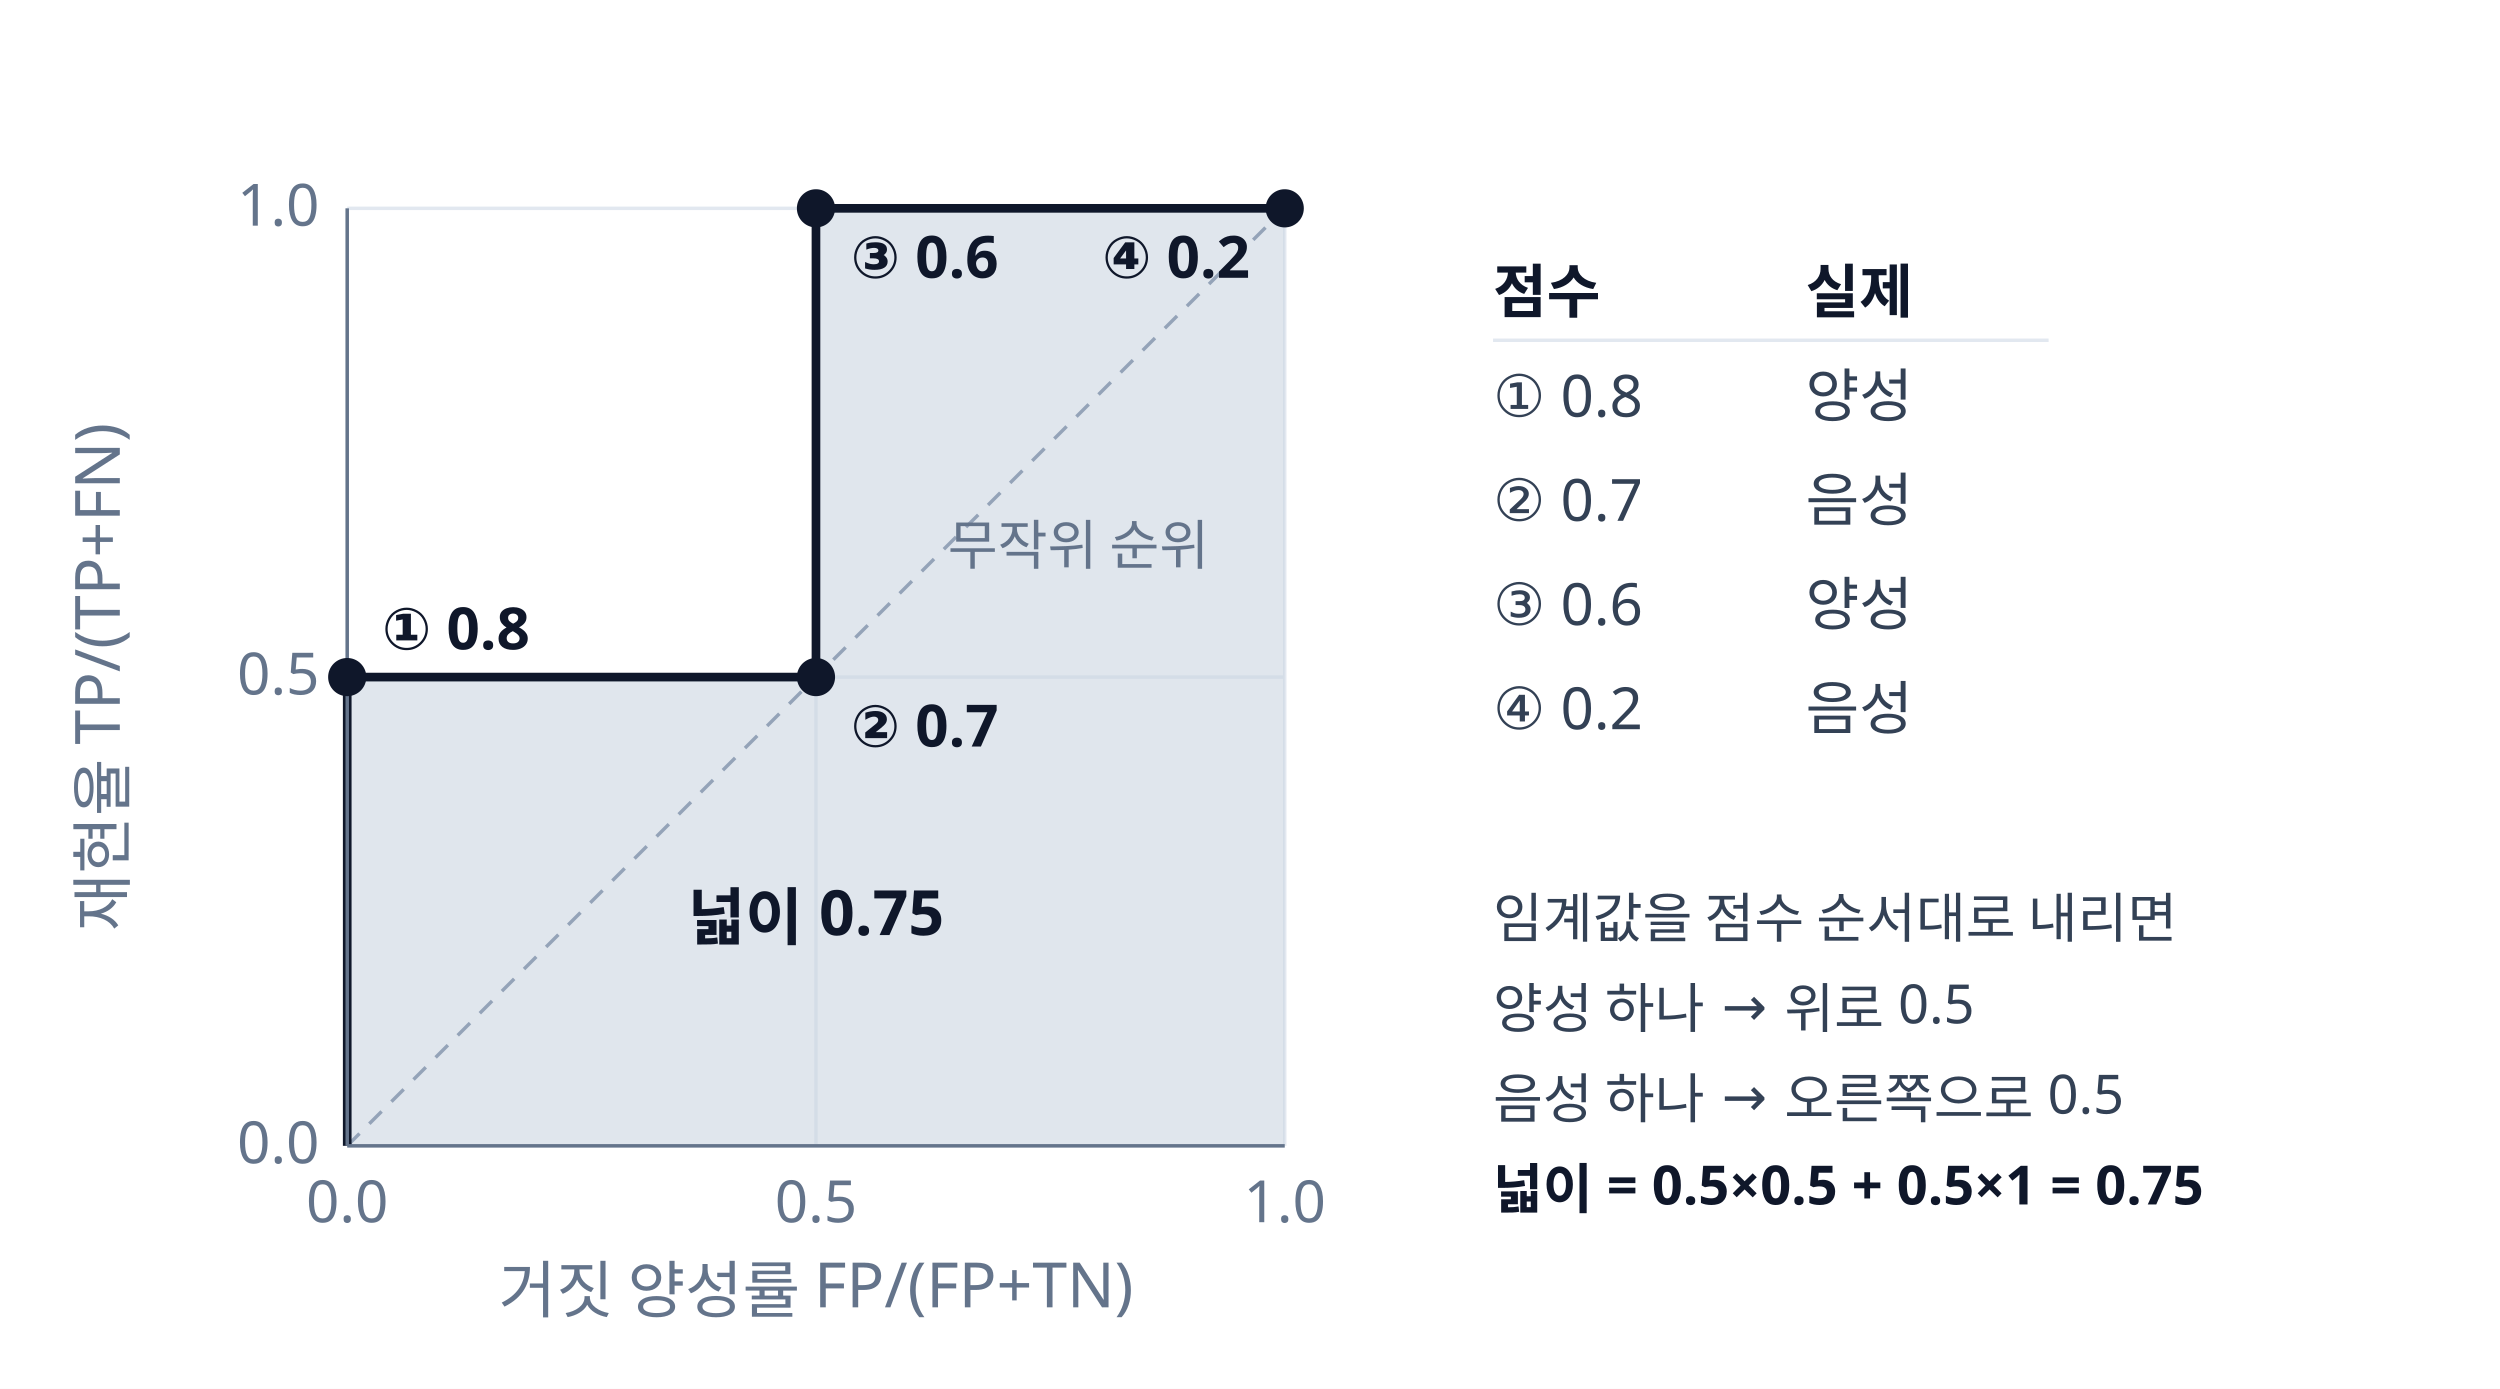
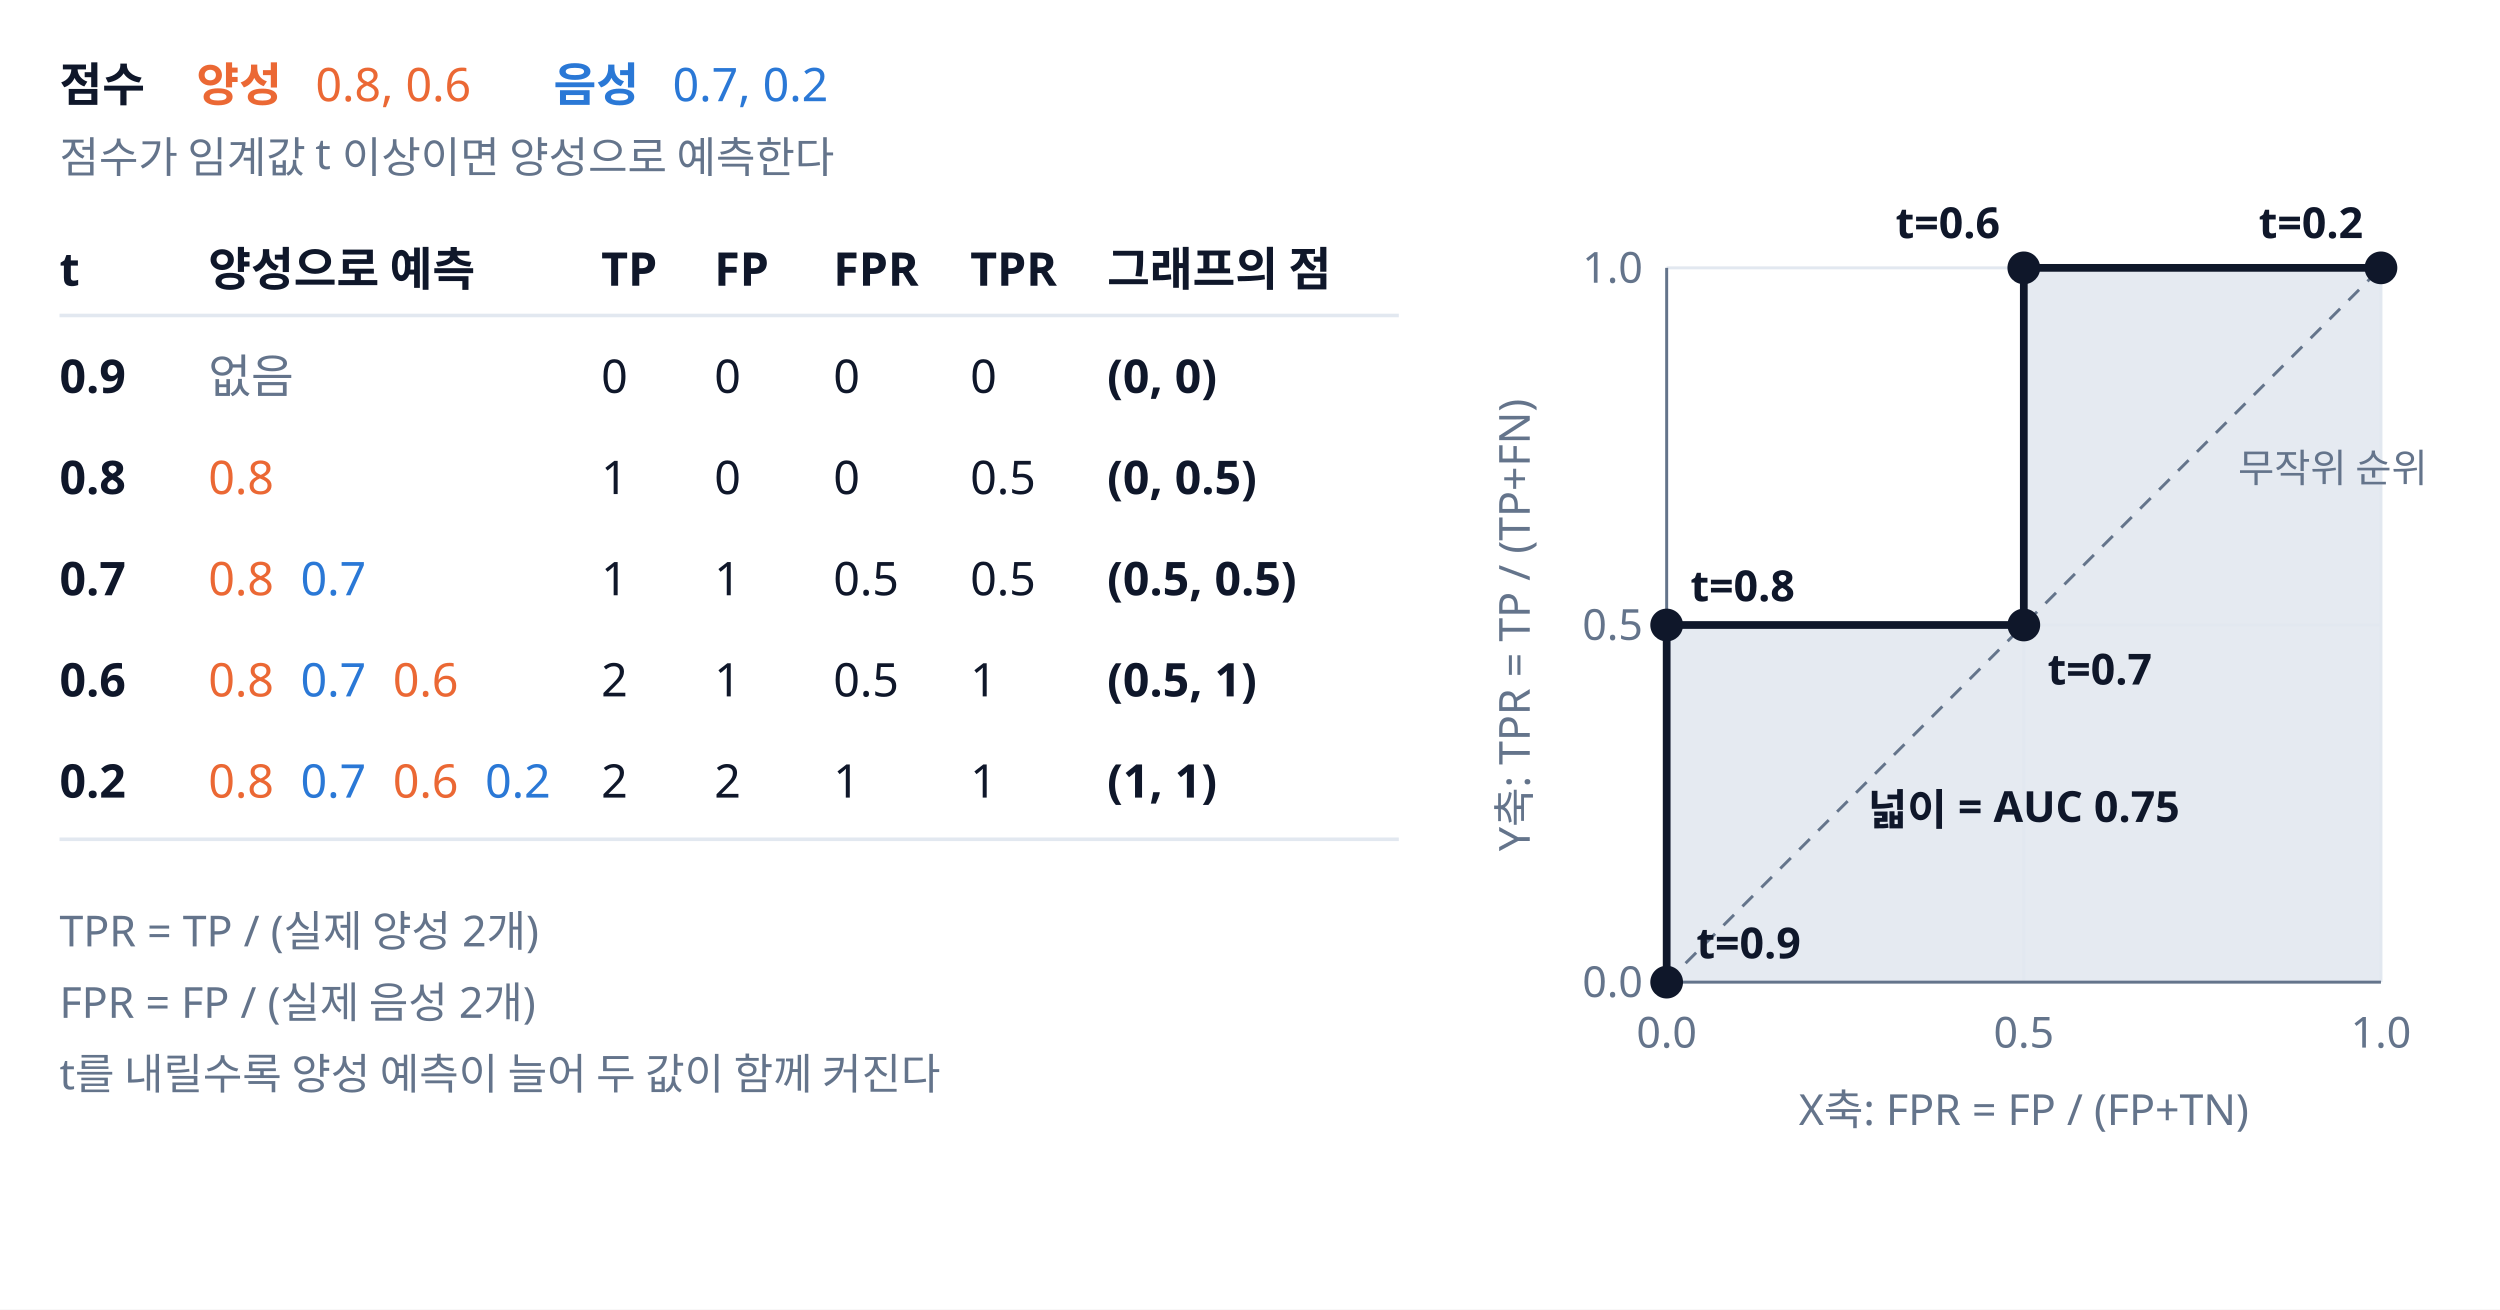
- <svg xmlns="http://www.w3.org/2000/svg" viewBox="0 0 720 400" width="720" height="400" font-family="Pretendard, 'Apple SD Gothic Neo', 'Malgun Gothic', 'Noto Sans KR', sans-serif" role="img" aria-label="점수 네 개로 그린 ROC 계단과 AUC 0.75">
-   <rect width="720" height="400" fill="#ffffff" />
-   <line x1="100" x2="370" y1="330" y2="330" stroke="#e2e8f0" />
-   <line x1="100" x2="100" y1="330" y2="60" stroke="#e2e8f0" />
-   <text x="92.0" y="335.0" font-size="16.8" fill="#64748b" text-anchor="end">0.0</text>
-   <text x="100.0" y="352.0" font-size="16.8" fill="#64748b" text-anchor="middle">0.0</text>
-   <line x1="100" x2="370" y1="195.0" y2="195.0" stroke="#e2e8f0" />
-   <line x1="235.0" x2="235.0" y1="330" y2="60" stroke="#e2e8f0" />
-   <text x="92.0" y="200.0" font-size="16.8" fill="#64748b" text-anchor="end">0.5</text>
-   <text x="235.0" y="352.0" font-size="16.8" fill="#64748b" text-anchor="middle">0.5</text>
-   <line x1="100" x2="370" y1="60" y2="60" stroke="#e2e8f0" />
-   <line x1="370" x2="370" y1="330" y2="60" stroke="#e2e8f0" />
-   <text x="92.0" y="65.0" font-size="16.8" fill="#64748b" text-anchor="end">1.0</text>
-   <text x="370.0" y="352.0" font-size="16.8" fill="#64748b" text-anchor="middle">1.0</text>
-   <polygon points="100,330 100,195.0 235.0,195.0 235.0,60 370,60 370,330" fill="#cbd5e1" fill-opacity="0.6" />
-   <line x1="100" y1="330" x2="370" y2="60" stroke="#94a3b8" stroke-dasharray="5 4" />
-   <polyline fill="none" stroke="#0f172a" stroke-width="2.5" points="100,330 100,195.0 235.0,195.0 235.0,60 370,60" />
-   <line x1="100" x2="370" y1="330" y2="330" stroke="#64748b" />
-   <line x1="100" x2="100" y1="60" y2="330" stroke="#64748b" />
-   <circle cx="100" cy="195.0" r="5.5" fill="#0f172a" />
-   <text x="110.0" y="187.0" font-size="16.8" fill="#0f172a" text-anchor="start" font-weight="600">① 0.8</text>
-   <circle cx="235.0" cy="195.0" r="5.5" fill="#0f172a" />
-   <text x="245.0" y="215.0" font-size="16.8" fill="#0f172a" text-anchor="start" font-weight="600">② 0.7</text>
-   <circle cx="235.0" cy="60" r="5.5" fill="#0f172a" />
-   <text x="245.0" y="80.0" font-size="16.8" fill="#0f172a" text-anchor="start" font-weight="600">③ 0.6</text>
-   <circle cx="370" cy="60" r="5.5" fill="#0f172a" />
-   <text x="360.0" y="80.0" font-size="16.8" fill="#0f172a" text-anchor="end" font-weight="600">④ 0.2</text>
-   <text x="235.0" y="270.6" font-size="18" fill="#0f172a" text-anchor="middle" font-weight="600">넓이 0.75</text>
-   <text x="310.6" y="162.6" font-size="15.6" fill="#64748b" text-anchor="middle">무작위 순위</text>
-   <text x="235.0" y="378.0" font-size="18" fill="#64748b" text-anchor="middle">거짓 양성률 FP/(FP+TN)</text>
-   <text x="36.0" y="195.0" font-size="18" fill="#64748b" text-anchor="middle" transform="rotate(-90 36 195.0)">재현율 TP/(TP+FN)</text>
-   <text x="430.0" y="90.0" font-size="16.8" fill="#0f172a" text-anchor="start" font-weight="600">점수</text>
-   <text x="520.0" y="90.0" font-size="16.8" fill="#0f172a" text-anchor="start" font-weight="600">실제</text>
-   <text x="430.0" y="120.0" font-size="16.8" fill="#334155" text-anchor="start">① 0.8</text>
-   <text x="520.0" y="120.0" font-size="16.8" fill="#334155" text-anchor="start">양성</text>
-   <text x="430.0" y="150.0" font-size="16.8" fill="#334155" text-anchor="start">② 0.7</text>
-   <text x="520.0" y="150.0" font-size="16.8" fill="#334155" text-anchor="start">음성</text>
-   <text x="430.0" y="180.0" font-size="16.8" fill="#334155" text-anchor="start">③ 0.6</text>
-   <text x="520.0" y="180.0" font-size="16.8" fill="#334155" text-anchor="start">양성</text>
-   <text x="430.0" y="210.0" font-size="16.8" fill="#334155" text-anchor="start">④ 0.2</text>
-   <text x="520.0" y="210.0" font-size="16.8" fill="#334155" text-anchor="start">음성</text>
-   <line x1="430" x2="590" y1="98" y2="98" stroke="#e2e8f0" />
-   <text x="430.0" y="270.0" font-size="15.6" fill="#334155" text-anchor="start">임계값을 점수 순서대로 내리면</text>
-   <text x="430.0" y="296.0" font-size="15.6" fill="#334155" text-anchor="start">양성 하나 → 위로 0.5</text>
-   <text x="430.0" y="322.0" font-size="15.6" fill="#334155" text-anchor="start">음성 하나 → 오른쪽으로 0.5</text>
-   <text x="430.0" y="348.0" font-size="15.6" fill="#0f172a" text-anchor="start" font-weight="600">넓이 = 0.5×0.5 + 0.5×1 = 0.75</text>
+ <svg xmlns="http://www.w3.org/2000/svg" viewBox="0 0 840 440" width="840" height="440" font-family="Pretendard, 'Apple SD Gothic Neo', 'Malgun Gothic', 'Noto Sans KR', sans-serif" role="img" aria-label="임계값별 TPR과 FPR 표와 ROC 계단">
+   <rect width="840" height="440" fill="#ffffff" />
+   <text x="20" y="34" font-size="15.6" fill="#0f172a" text-anchor="start" font-weight="600">점수</text>
+   <text x="66" y="34" font-size="15.6" fill="#eb6834" text-anchor="start" font-weight="600">양성</text>
+   <text x="106" y="34" font-size="15.6" fill="#eb6834" text-anchor="start">0.8, 0.6</text>
+   <text x="186" y="34" font-size="15.6" fill="#2a78d6" text-anchor="start" font-weight="600">음성</text>
+   <text x="226" y="34" font-size="15.6" fill="#2a78d6" text-anchor="start">0.7, 0.2</text>
+   <text x="20" y="58" font-size="14.4" fill="#64748b" text-anchor="start">점수가 임계값 t 이상이면 양성으로 예측한다</text>
+   <text x="20" y="96" font-size="15.6" fill="#0f172a" text-anchor="start" font-weight="600">t</text>
+   <text x="70" y="96" font-size="15.6" fill="#0f172a" text-anchor="start" font-weight="600">양성으로 예측</text>
+   <text x="202" y="96" font-size="15.6" fill="#0f172a" text-anchor="start" font-weight="600">TP</text>
+   <text x="240" y="96" font-size="15.6" fill="#0f172a" text-anchor="start" font-weight="600">FP</text>
+   <text x="280" y="96" font-size="15.6" fill="#0f172a" text-anchor="start" font-weight="600">FPR</text>
+   <text x="326" y="96" font-size="15.6" fill="#0f172a" text-anchor="start" font-weight="600">TPR</text>
+   <text x="372" y="96" font-size="15.6" fill="#0f172a" text-anchor="start" font-weight="600">그래프의 점</text>
+   <line x1="20" y1="106" x2="470" y2="106" stroke="#e2e8f0" stroke-width="1.2" />
+   <text x="20" y="132" font-size="15.6" fill="#0f172a" text-anchor="start" font-weight="600">0.9</text>
+   <text x="70" y="132" font-size="15.6" fill="#64748b" text-anchor="start">없음</text>
+   <text x="202" y="132" font-size="15.6" fill="#0f172a" text-anchor="start">0</text>
+   <text x="240" y="132" font-size="15.6" fill="#0f172a" text-anchor="start">0</text>
+   <text x="280" y="132" font-size="15.6" fill="#0f172a" text-anchor="start">0</text>
+   <text x="326" y="132" font-size="15.6" fill="#0f172a" text-anchor="start">0</text>
+   <text x="372" y="132" font-size="15.6" fill="#0f172a" text-anchor="start" font-weight="600">(0, 0)</text>
+   <text x="20" y="166" font-size="15.6" fill="#0f172a" text-anchor="start" font-weight="600">0.8</text>
+   <text x="70" y="166" font-size="15.6" fill="#eb6834" text-anchor="start">0.8</text>
+   <text x="202" y="166" font-size="15.6" fill="#0f172a" text-anchor="start">1</text>
+   <text x="240" y="166" font-size="15.6" fill="#0f172a" text-anchor="start">0</text>
+   <text x="280" y="166" font-size="15.6" fill="#0f172a" text-anchor="start">0</text>
+   <text x="326" y="166" font-size="15.6" fill="#0f172a" text-anchor="start">0.5</text>
+   <text x="372" y="166" font-size="15.6" fill="#0f172a" text-anchor="start" font-weight="600">(0, 0.5)</text>
+   <text x="20" y="200" font-size="15.6" fill="#0f172a" text-anchor="start" font-weight="600">0.7</text>
+   <text x="70" y="200" font-size="15.6" fill="#eb6834" text-anchor="start">0.8</text>
+   <text x="101" y="200" font-size="15.6" fill="#2a78d6" text-anchor="start">0.7</text>
+   <text x="202" y="200" font-size="15.6" fill="#0f172a" text-anchor="start">1</text>
+   <text x="240" y="200" font-size="15.6" fill="#0f172a" text-anchor="start">1</text>
+   <text x="280" y="200" font-size="15.6" fill="#0f172a" text-anchor="start">0.5</text>
+   <text x="326" y="200" font-size="15.6" fill="#0f172a" text-anchor="start">0.5</text>
+   <text x="372" y="200" font-size="15.6" fill="#0f172a" text-anchor="start" font-weight="600">(0.5, 0.5)</text>
+   <text x="20" y="234" font-size="15.6" fill="#0f172a" text-anchor="start" font-weight="600">0.6</text>
+   <text x="70" y="234" font-size="15.6" fill="#eb6834" text-anchor="start">0.8</text>
+   <text x="101" y="234" font-size="15.6" fill="#2a78d6" text-anchor="start">0.7</text>
+   <text x="132" y="234" font-size="15.6" fill="#eb6834" text-anchor="start">0.6</text>
+   <text x="202" y="234" font-size="15.6" fill="#0f172a" text-anchor="start">2</text>
+   <text x="240" y="234" font-size="15.6" fill="#0f172a" text-anchor="start">1</text>
+   <text x="280" y="234" font-size="15.6" fill="#0f172a" text-anchor="start">0.5</text>
+   <text x="326" y="234" font-size="15.6" fill="#0f172a" text-anchor="start">1</text>
+   <text x="372" y="234" font-size="15.6" fill="#0f172a" text-anchor="start" font-weight="600">(0.5, 1)</text>
+   <text x="20" y="268" font-size="15.6" fill="#0f172a" text-anchor="start" font-weight="600">0.2</text>
+   <text x="70" y="268" font-size="15.6" fill="#eb6834" text-anchor="start">0.8</text>
+   <text x="101" y="268" font-size="15.6" fill="#2a78d6" text-anchor="start">0.7</text>
+   <text x="132" y="268" font-size="15.6" fill="#eb6834" text-anchor="start">0.6</text>
+   <text x="163" y="268" font-size="15.6" fill="#2a78d6" text-anchor="start">0.2</text>
+   <text x="202" y="268" font-size="15.6" fill="#0f172a" text-anchor="start">2</text>
+   <text x="240" y="268" font-size="15.6" fill="#0f172a" text-anchor="start">2</text>
+   <text x="280" y="268" font-size="15.6" fill="#0f172a" text-anchor="start">1</text>
+   <text x="326" y="268" font-size="15.6" fill="#0f172a" text-anchor="start">1</text>
+   <text x="372" y="268" font-size="15.6" fill="#0f172a" text-anchor="start" font-weight="600">(1, 1)</text>
+   <line x1="20" y1="282" x2="470" y2="282" stroke="#e2e8f0" stroke-width="1.2" />
+   <text x="20" y="318" font-size="14.4" fill="#64748b" text-anchor="start">TPR = TP / (실제 양성 2개)</text>
+   <text x="20" y="342" font-size="14.4" fill="#64748b" text-anchor="start">FPR = FP / (실제 음성 2개)</text>
+   <text x="20" y="366" font-size="14.4" fill="#64748b" text-anchor="start">t를 내릴수록 양성 예측이 늘어 두 값이 함께 커진다</text>
+   <line x1="680.0" y1="330" x2="680.0" y2="90" stroke="#e2e8f0" stroke-width="1" />
+   <line x1="560" y1="210.0" x2="800" y2="210.0" stroke="#e2e8f0" stroke-width="1" />
+   <line x1="800" y1="330" x2="800" y2="90" stroke="#e2e8f0" stroke-width="1" />
+   <line x1="560" y1="90" x2="800" y2="90" stroke="#e2e8f0" stroke-width="1" />
+   <polygon points="560.0,330.0 560.0,210.0 680.0,210.0 680.0,90.0 800.0,90.0 800.0,330.0" fill="#e2e8f0" fill-opacity="0.9" />
+   <line x1="560" y1="330" x2="800" y2="90" stroke="#64748b" stroke-width="1" stroke-dasharray="5 4" />
+   <line x1="560" y1="330" x2="800" y2="330" stroke="#64748b" stroke-width="1" />
+   <line x1="560" y1="330" x2="560" y2="90" stroke="#64748b" stroke-width="1" />
+   <text x="560" y="352" font-size="14.4" fill="#64748b" text-anchor="middle">0.0</text>
+   <text x="552" y="335" font-size="14.4" fill="#64748b" text-anchor="end">0.0</text>
+   <text x="680.0" y="352" font-size="14.4" fill="#64748b" text-anchor="middle">0.5</text>
+   <text x="552" y="215.0" font-size="14.4" fill="#64748b" text-anchor="end">0.5</text>
+   <text x="800" y="352" font-size="14.4" fill="#64748b" text-anchor="middle">1.0</text>
+   <text x="552" y="95" font-size="14.4" fill="#64748b" text-anchor="end">1.0</text>
+   <polyline points="560.0,330.0 560.0,210.0 680.0,210.0 680.0,90.0 800.0,90.0" fill="none" stroke="#0f172a" stroke-width="2.6" />
+   <circle cx="560.0" cy="330.0" r="5.5" fill="#0f172a" />
+   <text x="570" y="322" font-size="14.4" fill="#0f172a" text-anchor="start" font-weight="600">t=0.9</text>
+   <circle cx="560.0" cy="210.0" r="5.5" fill="#0f172a" />
+   <text x="568" y="202.0" font-size="14.4" fill="#0f172a" text-anchor="start" font-weight="600">t=0.8</text>
+   <circle cx="680.0" cy="210.0" r="5.5" fill="#0f172a" />
+   <text x="688.0" y="230.0" font-size="14.4" fill="#0f172a" text-anchor="start" font-weight="600">t=0.7</text>
+   <circle cx="680.0" cy="90.0" r="5.5" fill="#0f172a" />
+   <text x="672.0" y="80" font-size="14.4" fill="#0f172a" text-anchor="end" font-weight="600">t=0.6</text>
+   <circle cx="800.0" cy="90.0" r="5.5" fill="#0f172a" />
+   <text x="794" y="80" font-size="14.4" fill="#0f172a" text-anchor="end" font-weight="600">t=0.2</text>
+   <text x="680.0" y="277.2" font-size="14.4" fill="#0f172a" text-anchor="middle" font-weight="600">넓이 = AUC 0.75</text>
+   <text x="752.0" y="162.0" font-size="13.2" fill="#64748b" text-anchor="start">무작위 순위</text>
+   <text x="680.0" y="378" font-size="14.4" fill="#64748b" text-anchor="middle">X축: FPR = FP / (FP+TN)</text>
+   <text x="514" y="210.0" font-size="14.4" fill="#64748b" text-anchor="middle" transform="rotate(-90 514 210.0)">Y축: TPR = TP / (TP+FN)</text>
</svg>
